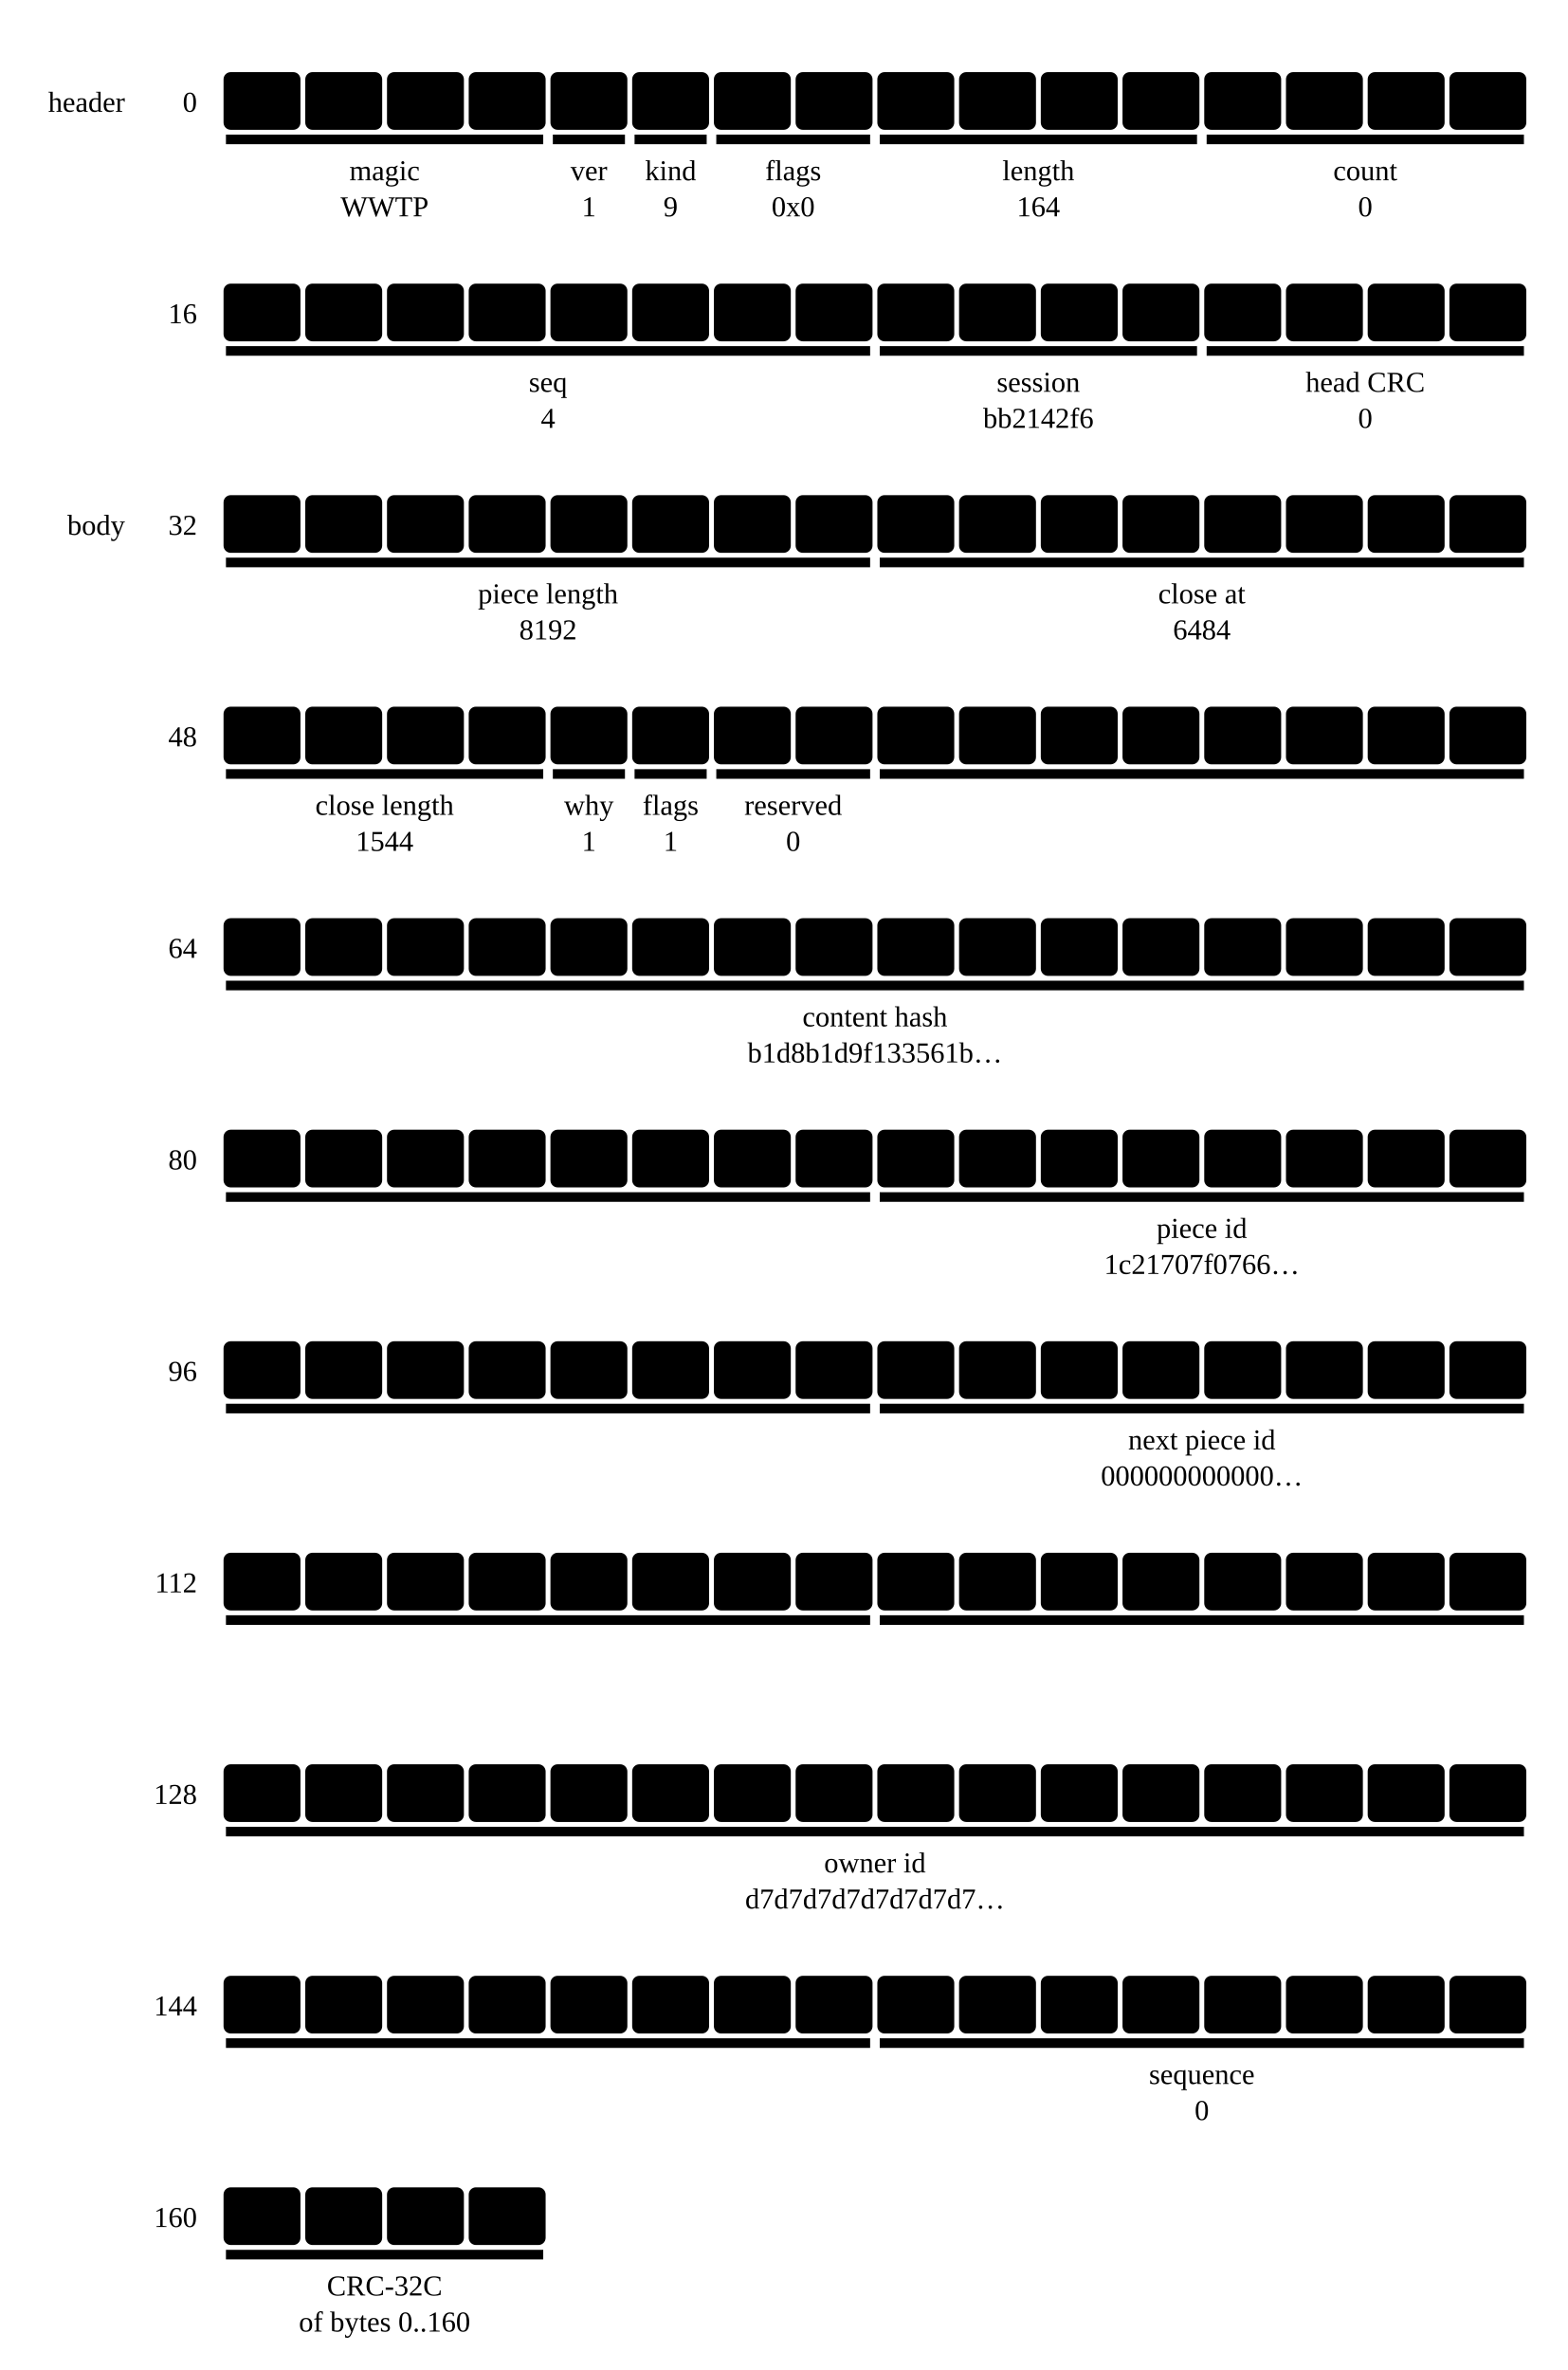
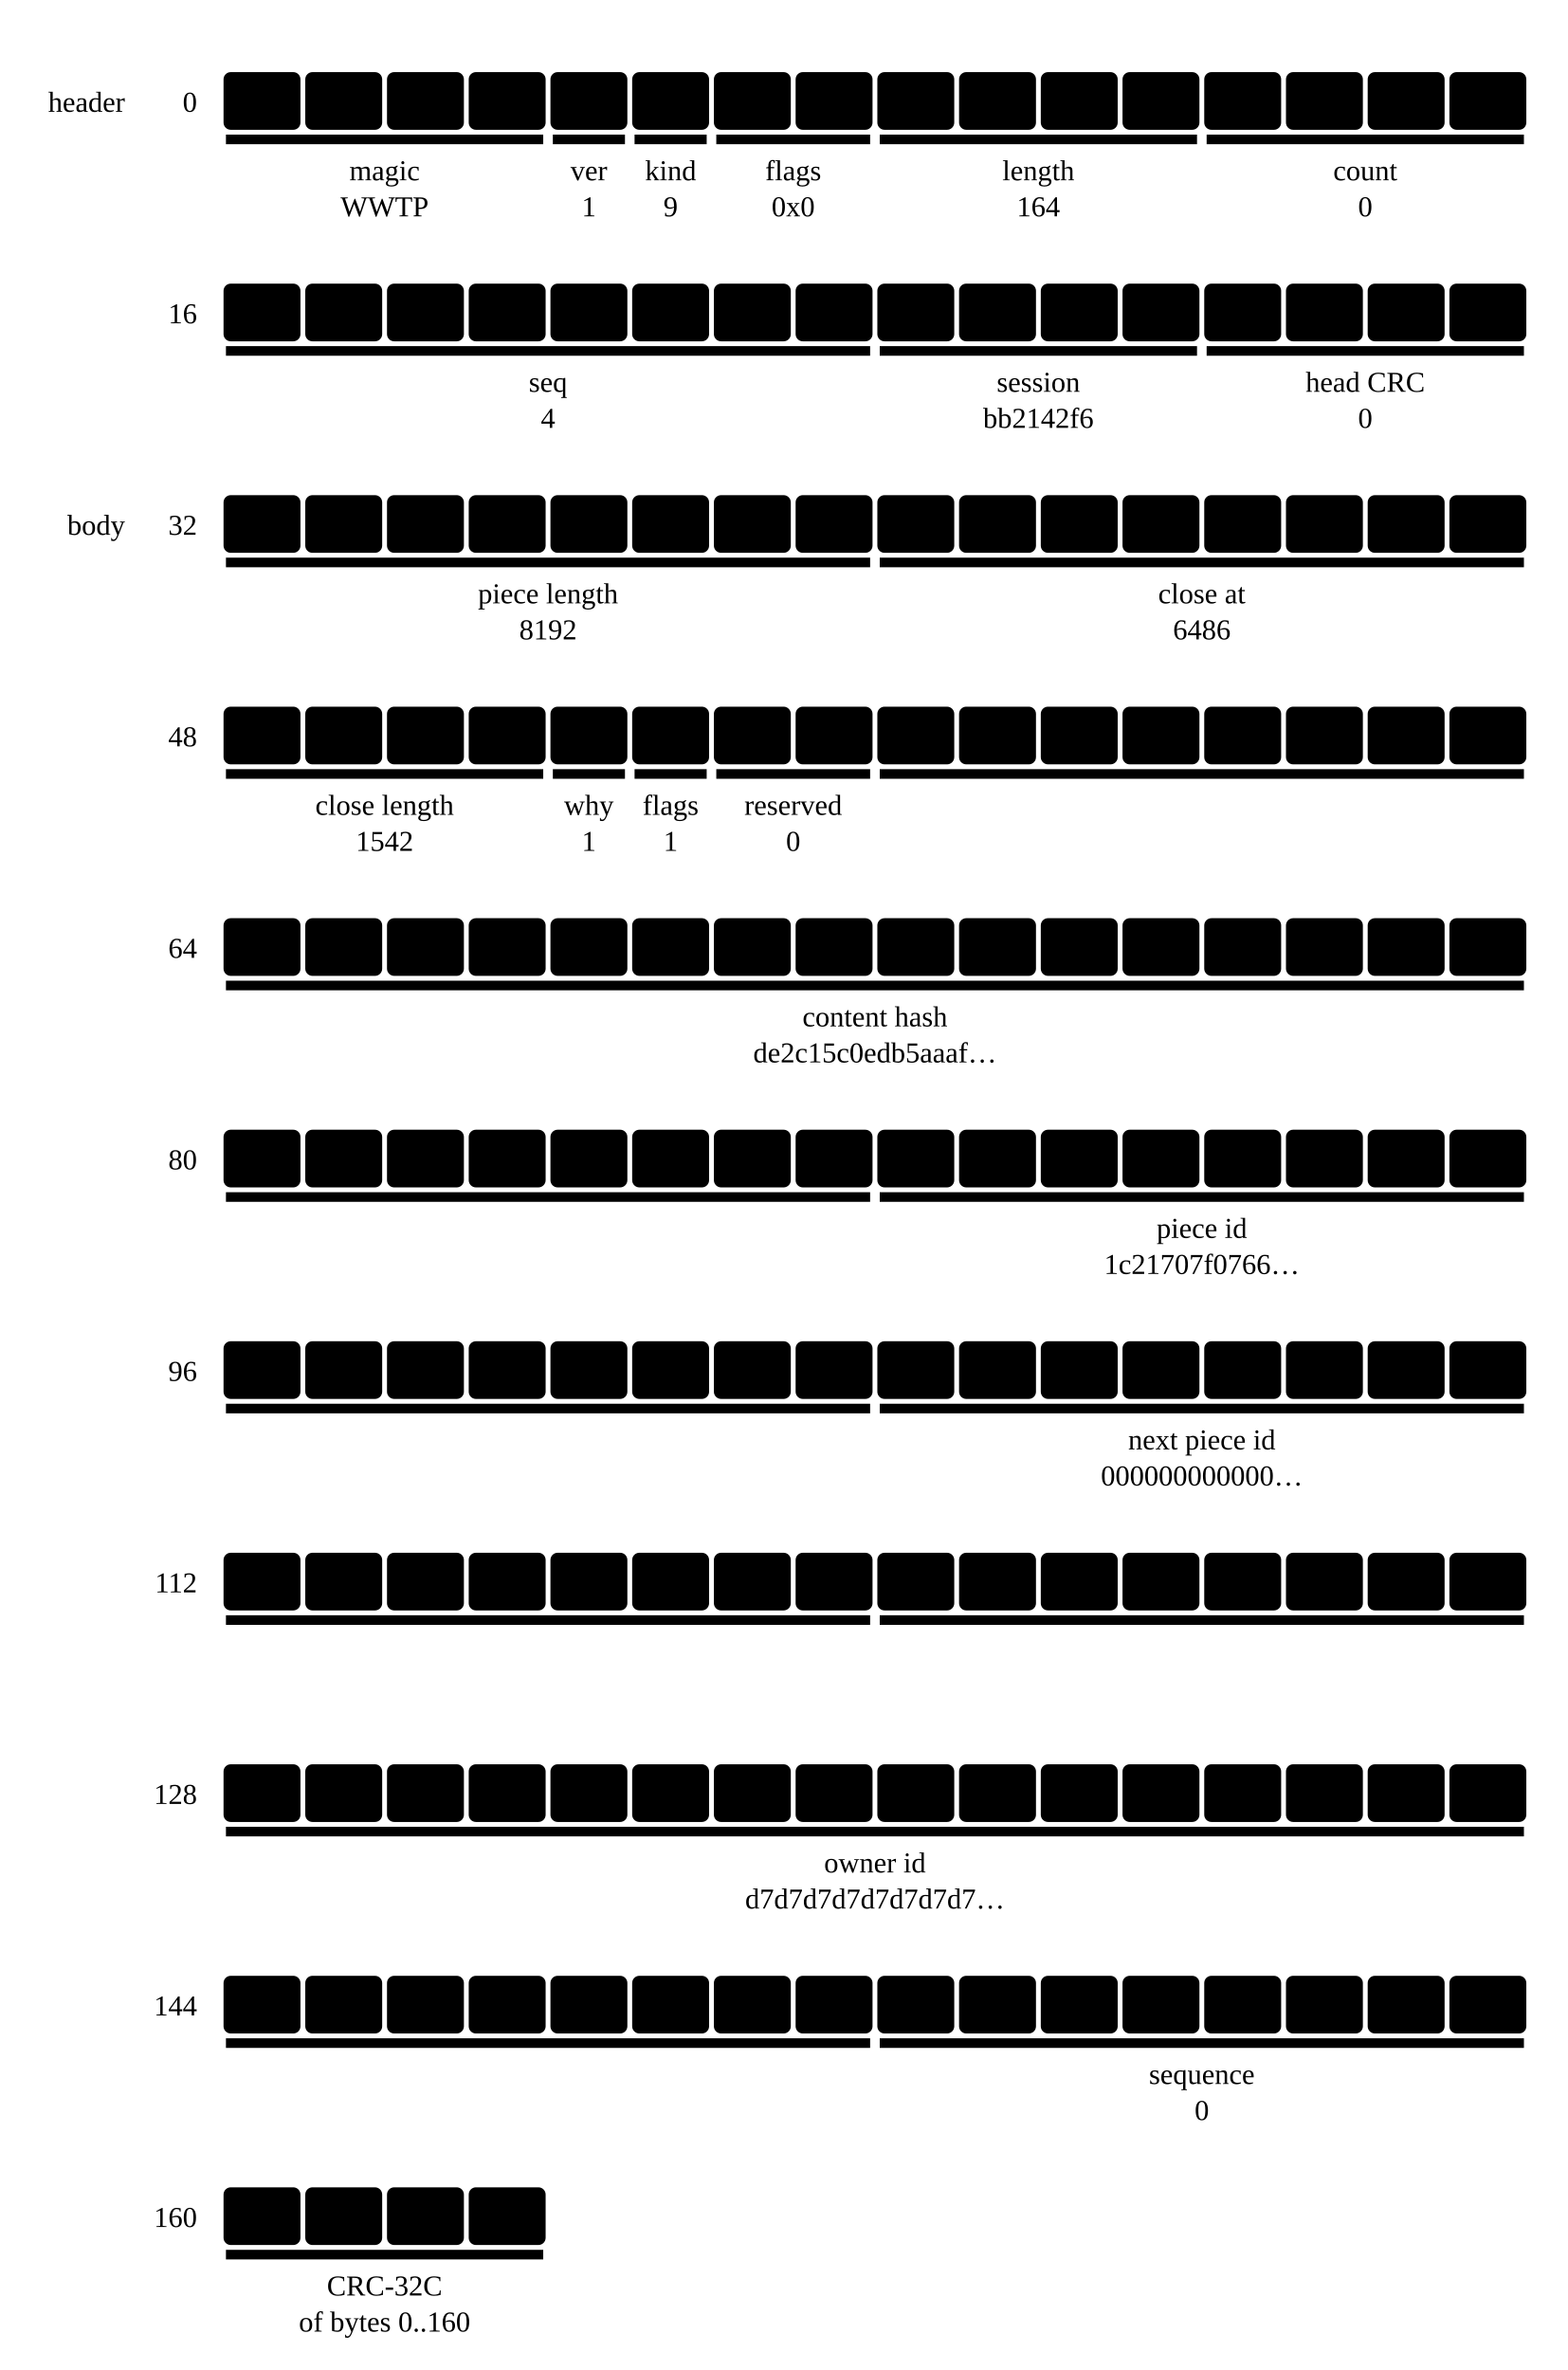
<svg xmlns="http://www.w3.org/2000/svg" class="ww-svg" viewBox="0 0 652 986" width="652" height="986" role="img" aria-label="The 164-byte tail of a closed piece of 8192 bytes: the piece's length, where its close is, why it closed, its content hash, its id, the next piece's id, its owner and its sequence number">
  <text x="82.0" y="46.5" text-anchor="end" class="soft mono">0</text>
  <text x="52.0" y="46.5" text-anchor="end" class="strong">header</text>
  <rect x="93.0" y="30.0" width="32.0" height="24.0" rx="3" class="tint-ink" />
  <text x="109.0" y="46.5" text-anchor="middle" class="mono">57</text>
  <rect x="127.0" y="30.0" width="32.0" height="24.0" rx="3" class="tint-ink" />
  <text x="143.0" y="46.5" text-anchor="middle" class="mono">57</text>
  <rect x="161.0" y="30.0" width="32.0" height="24.0" rx="3" class="tint-ink" />
  <text x="177.0" y="46.5" text-anchor="middle" class="mono">54</text>
  <rect x="195.0" y="30.0" width="32.0" height="24.0" rx="3" class="tint-ink" />
  <text x="211.0" y="46.5" text-anchor="middle" class="mono">50</text>
  <rect x="229.0" y="30.0" width="32.0" height="24.0" rx="3" class="tint-blue" />
  <text x="245.0" y="46.5" text-anchor="middle" class="mono">01</text>
  <rect x="263.0" y="30.0" width="32.0" height="24.0" rx="3" class="tint-blue" />
  <text x="279.0" y="46.5" text-anchor="middle" class="mono">09</text>
  <rect x="297.0" y="30.0" width="32.0" height="24.0" rx="3" class="tint-purple" />
  <text x="313.0" y="46.5" text-anchor="middle" class="mono">00</text>
  <rect x="331.0" y="30.0" width="32.0" height="24.0" rx="3" class="tint-purple" />
  <text x="347.0" y="46.5" text-anchor="middle" class="mono">00</text>
  <rect x="365.0" y="30.0" width="32.0" height="24.0" rx="3" class="tint-green" />
  <text x="381.0" y="46.5" text-anchor="middle" class="mono">a4</text>
  <rect x="399.0" y="30.0" width="32.0" height="24.0" rx="3" class="tint-green" />
  <text x="415.0" y="46.5" text-anchor="middle" class="mono">00</text>
  <rect x="433.0" y="30.0" width="32.0" height="24.0" rx="3" class="tint-green" />
  <text x="449.0" y="46.5" text-anchor="middle" class="mono">00</text>
  <rect x="467.0" y="30.0" width="32.0" height="24.0" rx="3" class="tint-green" />
  <text x="483.0" y="46.5" text-anchor="middle" class="mono">00</text>
  <rect x="501.0" y="30.0" width="32.0" height="24.0" rx="3" class="tint-green" />
  <text x="517.0" y="46.5" text-anchor="middle" class="mono">00</text>
  <rect x="535.0" y="30.0" width="32.0" height="24.0" rx="3" class="tint-green" />
  <text x="551.0" y="46.5" text-anchor="middle" class="mono">00</text>
  <rect x="569.0" y="30.0" width="32.0" height="24.0" rx="3" class="tint-green" />
  <text x="585.0" y="46.5" text-anchor="middle" class="mono">00</text>
  <rect x="603.0" y="30.0" width="32.0" height="24.0" rx="3" class="tint-green" />
  <text x="619.0" y="46.5" text-anchor="middle" class="mono">00</text>
  <path d="M94.0 56.0 v4 H226.0 v-4" class="ink" />
  <text x="160.0" y="75.0" text-anchor="middle" class="ink">magic</text>
  <text x="160.0" y="90.0" text-anchor="middle" class="soft small">WWTP</text>
  <path d="M230.0 56.0 v4 H260.0 v-4" class="blue" />
  <text x="245.0" y="75.0" text-anchor="middle" class="blue">ver</text>
  <text x="245.0" y="90.0" text-anchor="middle" class="soft small">1</text>
  <path d="M264.0 56.0 v4 H294.0 v-4" class="blue" />
  <text x="279.0" y="75.0" text-anchor="middle" class="blue">kind</text>
  <text x="279.0" y="90.0" text-anchor="middle" class="soft small">9</text>
  <path d="M298.0 56.0 v4 H362.0 v-4" class="purple" />
  <text x="330.0" y="75.0" text-anchor="middle" class="purple">flags</text>
  <text x="330.0" y="90.0" text-anchor="middle" class="soft small">0x0</text>
  <path d="M366.0 56.0 v4 H498.0 v-4" class="green" />
  <text x="432.0" y="75.0" text-anchor="middle" class="green">length</text>
  <text x="432.0" y="90.0" text-anchor="middle" class="soft small">164</text>
  <path d="M502.0 56.0 v4 H634.0 v-4" class="green" />
  <text x="568.0" y="75.0" text-anchor="middle" class="green">count</text>
  <text x="568.0" y="90.0" text-anchor="middle" class="soft small">0</text>
  <text x="82.0" y="134.5" text-anchor="end" class="soft mono">16</text>
  <rect x="93.0" y="118.0" width="32.0" height="24.0" rx="3" class="tint-amber" />
  <text x="109.0" y="134.5" text-anchor="middle" class="mono">04</text>
  <rect x="127.0" y="118.0" width="32.0" height="24.0" rx="3" class="tint-amber" />
  <text x="143.0" y="134.5" text-anchor="middle" class="mono">00</text>
  <rect x="161.0" y="118.0" width="32.0" height="24.0" rx="3" class="tint-amber" />
  <text x="177.0" y="134.5" text-anchor="middle" class="mono">00</text>
  <rect x="195.0" y="118.0" width="32.0" height="24.0" rx="3" class="tint-amber" />
  <text x="211.0" y="134.5" text-anchor="middle" class="mono">00</text>
  <rect x="229.0" y="118.0" width="32.0" height="24.0" rx="3" class="tint-amber" />
  <text x="245.0" y="134.5" text-anchor="middle" class="mono">00</text>
  <rect x="263.0" y="118.0" width="32.0" height="24.0" rx="3" class="tint-amber" />
  <text x="279.0" y="134.5" text-anchor="middle" class="mono">00</text>
  <rect x="297.0" y="118.0" width="32.0" height="24.0" rx="3" class="tint-amber" />
  <text x="313.0" y="134.5" text-anchor="middle" class="mono">00</text>
  <rect x="331.0" y="118.0" width="32.0" height="24.0" rx="3" class="tint-amber" />
  <text x="347.0" y="134.5" text-anchor="middle" class="mono">00</text>
  <rect x="365.0" y="118.0" width="32.0" height="24.0" rx="3" class="tint-teal" />
  <text x="381.0" y="134.5" text-anchor="middle" class="mono">f6</text>
  <rect x="399.0" y="118.0" width="32.0" height="24.0" rx="3" class="tint-teal" />
  <text x="415.0" y="134.5" text-anchor="middle" class="mono">42</text>
  <rect x="433.0" y="118.0" width="32.0" height="24.0" rx="3" class="tint-teal" />
  <text x="449.0" y="134.5" text-anchor="middle" class="mono">21</text>
  <rect x="467.0" y="118.0" width="32.0" height="24.0" rx="3" class="tint-teal" />
  <text x="483.0" y="134.5" text-anchor="middle" class="mono">bb</text>
  <rect x="501.0" y="118.0" width="32.0" height="24.0" rx="3" class="tint-ink" />
  <text x="517.0" y="134.5" text-anchor="middle" class="mono">00</text>
  <rect x="535.0" y="118.0" width="32.0" height="24.0" rx="3" class="tint-ink" />
  <text x="551.0" y="134.5" text-anchor="middle" class="mono">00</text>
  <rect x="569.0" y="118.0" width="32.0" height="24.0" rx="3" class="tint-ink" />
  <text x="585.0" y="134.5" text-anchor="middle" class="mono">00</text>
  <rect x="603.0" y="118.0" width="32.0" height="24.0" rx="3" class="tint-ink" />
  <text x="619.0" y="134.5" text-anchor="middle" class="mono">00</text>
  <path d="M94.0 144.0 v4 H362.0 v-4" class="amber" />
  <text x="228.0" y="163.0" text-anchor="middle" class="amber">seq</text>
  <text x="228.0" y="178.0" text-anchor="middle" class="soft small">4</text>
  <path d="M366.0 144.0 v4 H498.0 v-4" class="teal" />
  <text x="432.0" y="163.0" text-anchor="middle" class="teal">session</text>
  <text x="432.0" y="178.0" text-anchor="middle" class="soft small">bb2142f6</text>
  <path d="M502.0 144.0 v4 H634.0 v-4" class="ink" />
  <text x="568.0" y="163.0" text-anchor="middle" class="ink">head CRC</text>
  <text x="568.0" y="178.0" text-anchor="middle" class="soft small">0</text>
  <text x="82.0" y="222.5" text-anchor="end" class="soft mono">32</text>
  <text x="52.0" y="222.5" text-anchor="end" class="strong">body</text>
  <rect x="93.0" y="206.0" width="32.0" height="24.0" rx="3" class="tint-green" />
  <text x="109.0" y="222.5" text-anchor="middle" class="mono">00</text>
  <rect x="127.0" y="206.0" width="32.0" height="24.0" rx="3" class="tint-green" />
  <text x="143.0" y="222.5" text-anchor="middle" class="mono">20</text>
  <rect x="161.0" y="206.0" width="32.0" height="24.0" rx="3" class="tint-green" />
  <text x="177.0" y="222.5" text-anchor="middle" class="mono">00</text>
  <rect x="195.0" y="206.0" width="32.0" height="24.0" rx="3" class="tint-green" />
  <text x="211.0" y="222.5" text-anchor="middle" class="mono">00</text>
  <rect x="229.0" y="206.0" width="32.0" height="24.0" rx="3" class="tint-green" />
  <text x="245.0" y="222.5" text-anchor="middle" class="mono">00</text>
  <rect x="263.0" y="206.0" width="32.0" height="24.0" rx="3" class="tint-green" />
  <text x="279.0" y="222.5" text-anchor="middle" class="mono">00</text>
  <rect x="297.0" y="206.0" width="32.0" height="24.0" rx="3" class="tint-green" />
  <text x="313.0" y="222.5" text-anchor="middle" class="mono">00</text>
  <rect x="331.0" y="206.0" width="32.0" height="24.0" rx="3" class="tint-green" />
  <text x="347.0" y="222.5" text-anchor="middle" class="mono">00</text>
  <rect x="365.0" y="206.0" width="32.0" height="24.0" rx="3" class="tint-green" />
-   <text x="381.0" y="222.5" text-anchor="middle" class="mono">54</text>
+   <text x="381.0" y="222.5" text-anchor="middle" class="mono">56</text>
  <rect x="399.0" y="206.0" width="32.0" height="24.0" rx="3" class="tint-green" />
  <text x="415.0" y="222.5" text-anchor="middle" class="mono">19</text>
  <rect x="433.0" y="206.0" width="32.0" height="24.0" rx="3" class="tint-green" />
  <text x="449.0" y="222.5" text-anchor="middle" class="mono">00</text>
  <rect x="467.0" y="206.0" width="32.0" height="24.0" rx="3" class="tint-green" />
  <text x="483.0" y="222.5" text-anchor="middle" class="mono">00</text>
  <rect x="501.0" y="206.0" width="32.0" height="24.0" rx="3" class="tint-green" />
  <text x="517.0" y="222.5" text-anchor="middle" class="mono">00</text>
  <rect x="535.0" y="206.0" width="32.0" height="24.0" rx="3" class="tint-green" />
  <text x="551.0" y="222.5" text-anchor="middle" class="mono">00</text>
  <rect x="569.0" y="206.0" width="32.0" height="24.0" rx="3" class="tint-green" />
  <text x="585.0" y="222.5" text-anchor="middle" class="mono">00</text>
  <rect x="603.0" y="206.0" width="32.0" height="24.0" rx="3" class="tint-green" />
  <text x="619.0" y="222.5" text-anchor="middle" class="mono">00</text>
  <path d="M94.0 232.0 v4 H362.0 v-4" class="green" />
  <text x="228.0" y="251.0" text-anchor="middle" class="green">piece length</text>
  <text x="228.0" y="266.0" text-anchor="middle" class="soft small">8192</text>
  <path d="M366.0 232.0 v4 H634.0 v-4" class="green" />
  <text x="500.0" y="251.0" text-anchor="middle" class="green">close at</text>
-   <text x="500.0" y="266.0" text-anchor="middle" class="soft small">6484</text>
+   <text x="500.0" y="266.0" text-anchor="middle" class="soft small">6486</text>
  <text x="82.0" y="310.5" text-anchor="end" class="soft mono">48</text>
  <rect x="93.0" y="294.0" width="32.0" height="24.0" rx="3" class="tint-green" />
-   <text x="109.0" y="310.5" text-anchor="middle" class="mono">08</text>
+   <text x="109.0" y="310.5" text-anchor="middle" class="mono">06</text>
  <rect x="127.0" y="294.0" width="32.0" height="24.0" rx="3" class="tint-green" />
  <text x="143.0" y="310.5" text-anchor="middle" class="mono">06</text>
  <rect x="161.0" y="294.0" width="32.0" height="24.0" rx="3" class="tint-green" />
  <text x="177.0" y="310.5" text-anchor="middle" class="mono">00</text>
  <rect x="195.0" y="294.0" width="32.0" height="24.0" rx="3" class="tint-green" />
  <text x="211.0" y="310.5" text-anchor="middle" class="mono">00</text>
  <rect x="229.0" y="294.0" width="32.0" height="24.0" rx="3" class="tint-purple" />
  <text x="245.0" y="310.5" text-anchor="middle" class="mono">01</text>
  <rect x="263.0" y="294.0" width="32.0" height="24.0" rx="3" class="tint-purple" />
  <text x="279.0" y="310.5" text-anchor="middle" class="mono">01</text>
  <rect x="297.0" y="294.0" width="32.0" height="24.0" rx="3" class="tint-ink" />
  <text x="313.0" y="310.5" text-anchor="middle" class="mono">00</text>
  <rect x="331.0" y="294.0" width="32.0" height="24.0" rx="3" class="tint-ink" />
  <text x="347.0" y="310.5" text-anchor="middle" class="mono">00</text>
  <rect x="365.0" y="294.0" width="32.0" height="24.0" rx="3" class="tint-accent" />
-   <text x="381.0" y="310.5" text-anchor="middle" class="mono">b1</text>
+   <text x="381.0" y="310.5" text-anchor="middle" class="mono">de</text>
  <rect x="399.0" y="294.0" width="32.0" height="24.0" rx="3" class="tint-accent" />
-   <text x="415.0" y="310.5" text-anchor="middle" class="mono">d8</text>
+   <text x="415.0" y="310.5" text-anchor="middle" class="mono">2c</text>
  <rect x="433.0" y="294.0" width="32.0" height="24.0" rx="3" class="tint-accent" />
-   <text x="449.0" y="310.5" text-anchor="middle" class="mono">b1</text>
+   <text x="449.0" y="310.5" text-anchor="middle" class="mono">15</text>
  <rect x="467.0" y="294.0" width="32.0" height="24.0" rx="3" class="tint-accent" />
-   <text x="483.0" y="310.5" text-anchor="middle" class="mono">d9</text>
+   <text x="483.0" y="310.5" text-anchor="middle" class="mono">c0</text>
  <rect x="501.0" y="294.0" width="32.0" height="24.0" rx="3" class="tint-accent" />
-   <text x="517.0" y="310.5" text-anchor="middle" class="mono">f1</text>
+   <text x="517.0" y="310.5" text-anchor="middle" class="mono">ed</text>
  <rect x="535.0" y="294.0" width="32.0" height="24.0" rx="3" class="tint-accent" />
-   <text x="551.0" y="310.5" text-anchor="middle" class="mono">33</text>
+   <text x="551.0" y="310.5" text-anchor="middle" class="mono">b5</text>
  <rect x="569.0" y="294.0" width="32.0" height="24.0" rx="3" class="tint-accent" />
-   <text x="585.0" y="310.5" text-anchor="middle" class="mono">56</text>
+   <text x="585.0" y="310.5" text-anchor="middle" class="mono">aa</text>
  <rect x="603.0" y="294.0" width="32.0" height="24.0" rx="3" class="tint-accent" />
-   <text x="619.0" y="310.5" text-anchor="middle" class="mono">1b</text>
+   <text x="619.0" y="310.5" text-anchor="middle" class="mono">af</text>
  <path d="M94.0 320.0 v4 H226.0 v-4" class="green" />
  <text x="160.0" y="339.0" text-anchor="middle" class="green">close length</text>
-   <text x="160.0" y="354.0" text-anchor="middle" class="soft small">1544</text>
+   <text x="160.0" y="354.0" text-anchor="middle" class="soft small">1542</text>
  <path d="M230.0 320.0 v4 H260.0 v-4" class="purple" />
  <text x="245.0" y="339.0" text-anchor="middle" class="purple">why</text>
  <text x="245.0" y="354.0" text-anchor="middle" class="soft small">1</text>
  <path d="M264.0 320.0 v4 H294.0 v-4" class="purple" />
  <text x="279.0" y="339.0" text-anchor="middle" class="purple">flags</text>
  <text x="279.0" y="354.0" text-anchor="middle" class="soft small">1</text>
  <path d="M298.0 320.0 v4 H362.0 v-4" class="ink" />
  <text x="330.0" y="339.0" text-anchor="middle" class="ink">reserved</text>
  <text x="330.0" y="354.0" text-anchor="middle" class="soft small">0</text>
  <path d="M366.0 320.0 v4 H634.0 v-4" class="accent" />
  <text x="82.0" y="398.5" text-anchor="end" class="soft mono">64</text>
  <rect x="93.0" y="382.0" width="32.0" height="24.0" rx="3" class="tint-accent" />
-   <text x="109.0" y="398.5" text-anchor="middle" class="mono">9a</text>
+   <text x="109.0" y="398.5" text-anchor="middle" class="mono">16</text>
  <rect x="127.0" y="382.0" width="32.0" height="24.0" rx="3" class="tint-accent" />
-   <text x="143.0" y="398.5" text-anchor="middle" class="mono">27</text>
+   <text x="143.0" y="398.5" text-anchor="middle" class="mono">79</text>
  <rect x="161.0" y="382.0" width="32.0" height="24.0" rx="3" class="tint-accent" />
-   <text x="177.0" y="398.5" text-anchor="middle" class="mono">9b</text>
+   <text x="177.0" y="398.5" text-anchor="middle" class="mono">20</text>
  <rect x="195.0" y="382.0" width="32.0" height="24.0" rx="3" class="tint-accent" />
-   <text x="211.0" y="398.5" text-anchor="middle" class="mono">99</text>
+   <text x="211.0" y="398.5" text-anchor="middle" class="mono">4d</text>
  <rect x="229.0" y="382.0" width="32.0" height="24.0" rx="3" class="tint-accent" />
-   <text x="245.0" y="398.5" text-anchor="middle" class="mono">3f</text>
+   <text x="245.0" y="398.5" text-anchor="middle" class="mono">8c</text>
  <rect x="263.0" y="382.0" width="32.0" height="24.0" rx="3" class="tint-accent" />
-   <text x="279.0" y="398.5" text-anchor="middle" class="mono">6e</text>
+   <text x="279.0" y="398.5" text-anchor="middle" class="mono">e0</text>
  <rect x="297.0" y="382.0" width="32.0" height="24.0" rx="3" class="tint-accent" />
-   <text x="313.0" y="398.5" text-anchor="middle" class="mono">e2</text>
+   <text x="313.0" y="398.5" text-anchor="middle" class="mono">6c</text>
  <rect x="331.0" y="382.0" width="32.0" height="24.0" rx="3" class="tint-accent" />
-   <text x="347.0" y="398.5" text-anchor="middle" class="mono">21</text>
+   <text x="347.0" y="398.5" text-anchor="middle" class="mono">76</text>
  <rect x="365.0" y="382.0" width="32.0" height="24.0" rx="3" class="tint-accent" />
-   <text x="381.0" y="398.5" text-anchor="middle" class="mono">a6</text>
+   <text x="381.0" y="398.5" text-anchor="middle" class="mono">8b</text>
  <rect x="399.0" y="382.0" width="32.0" height="24.0" rx="3" class="tint-accent" />
-   <text x="415.0" y="398.5" text-anchor="middle" class="mono">fa</text>
+   <text x="415.0" y="398.5" text-anchor="middle" class="mono">4d</text>
  <rect x="433.0" y="382.0" width="32.0" height="24.0" rx="3" class="tint-accent" />
-   <text x="449.0" y="398.5" text-anchor="middle" class="mono">f8</text>
+   <text x="449.0" y="398.5" text-anchor="middle" class="mono">5f</text>
  <rect x="467.0" y="382.0" width="32.0" height="24.0" rx="3" class="tint-accent" />
-   <text x="483.0" y="398.5" text-anchor="middle" class="mono">50</text>
+   <text x="483.0" y="398.5" text-anchor="middle" class="mono">73</text>
  <rect x="501.0" y="382.0" width="32.0" height="24.0" rx="3" class="tint-accent" />
-   <text x="517.0" y="398.5" text-anchor="middle" class="mono">97</text>
+   <text x="517.0" y="398.5" text-anchor="middle" class="mono">c1</text>
  <rect x="535.0" y="382.0" width="32.0" height="24.0" rx="3" class="tint-accent" />
-   <text x="551.0" y="398.5" text-anchor="middle" class="mono">20</text>
+   <text x="551.0" y="398.5" text-anchor="middle" class="mono">35</text>
  <rect x="569.0" y="382.0" width="32.0" height="24.0" rx="3" class="tint-accent" />
-   <text x="585.0" y="398.5" text-anchor="middle" class="mono">55</text>
+   <text x="585.0" y="398.5" text-anchor="middle" class="mono">e2</text>
  <rect x="603.0" y="382.0" width="32.0" height="24.0" rx="3" class="tint-accent" />
-   <text x="619.0" y="398.5" text-anchor="middle" class="mono">7f</text>
+   <text x="619.0" y="398.5" text-anchor="middle" class="mono">ef</text>
  <path d="M94.0 408.0 v4 H634.0 v-4" class="accent" />
  <text x="364.0" y="427.0" text-anchor="middle" class="accent">content hash</text>
-   <text x="364.0" y="442.0" text-anchor="middle" class="soft small">b1d8b1d9f133561b…</text>
+   <text x="364.0" y="442.0" text-anchor="middle" class="soft small">de2c15c0edb5aaaf…</text>
  <text x="82.0" y="486.5" text-anchor="end" class="soft mono">80</text>
  <rect x="93.0" y="470.0" width="32.0" height="24.0" rx="3" class="tint-accent" />
-   <text x="109.0" y="486.5" text-anchor="middle" class="mono">6a</text>
+   <text x="109.0" y="486.5" text-anchor="middle" class="mono">d3</text>
  <rect x="127.0" y="470.0" width="32.0" height="24.0" rx="3" class="tint-accent" />
-   <text x="143.0" y="486.5" text-anchor="middle" class="mono">5a</text>
+   <text x="143.0" y="486.5" text-anchor="middle" class="mono">18</text>
  <rect x="161.0" y="470.0" width="32.0" height="24.0" rx="3" class="tint-accent" />
-   <text x="177.0" y="486.5" text-anchor="middle" class="mono">b3</text>
+   <text x="177.0" y="486.5" text-anchor="middle" class="mono">37</text>
  <rect x="195.0" y="470.0" width="32.0" height="24.0" rx="3" class="tint-accent" />
-   <text x="211.0" y="486.5" text-anchor="middle" class="mono">28</text>
+   <text x="211.0" y="486.5" text-anchor="middle" class="mono">52</text>
  <rect x="229.0" y="470.0" width="32.0" height="24.0" rx="3" class="tint-accent" />
-   <text x="245.0" y="486.5" text-anchor="middle" class="mono">76</text>
+   <text x="245.0" y="486.5" text-anchor="middle" class="mono">51</text>
  <rect x="263.0" y="470.0" width="32.0" height="24.0" rx="3" class="tint-accent" />
-   <text x="279.0" y="486.5" text-anchor="middle" class="mono">0b</text>
+   <text x="279.0" y="486.5" text-anchor="middle" class="mono">e6</text>
  <rect x="297.0" y="470.0" width="32.0" height="24.0" rx="3" class="tint-accent" />
-   <text x="313.0" y="486.5" text-anchor="middle" class="mono">fa</text>
+   <text x="313.0" y="486.5" text-anchor="middle" class="mono">4d</text>
  <rect x="331.0" y="470.0" width="32.0" height="24.0" rx="3" class="tint-accent" />
-   <text x="347.0" y="486.5" text-anchor="middle" class="mono">b6</text>
+   <text x="347.0" y="486.5" text-anchor="middle" class="mono">f6</text>
  <rect x="365.0" y="470.0" width="32.0" height="24.0" rx="3" class="tint-teal" />
  <text x="381.0" y="486.5" text-anchor="middle" class="mono">1c</text>
  <rect x="399.0" y="470.0" width="32.0" height="24.0" rx="3" class="tint-teal" />
  <text x="415.0" y="486.5" text-anchor="middle" class="mono">21</text>
  <rect x="433.0" y="470.0" width="32.0" height="24.0" rx="3" class="tint-teal" />
  <text x="449.0" y="486.5" text-anchor="middle" class="mono">70</text>
  <rect x="467.0" y="470.0" width="32.0" height="24.0" rx="3" class="tint-teal" />
  <text x="483.0" y="486.5" text-anchor="middle" class="mono">7f</text>
  <rect x="501.0" y="470.0" width="32.0" height="24.0" rx="3" class="tint-teal" />
  <text x="517.0" y="486.5" text-anchor="middle" class="mono">07</text>
  <rect x="535.0" y="470.0" width="32.0" height="24.0" rx="3" class="tint-teal" />
  <text x="551.0" y="486.5" text-anchor="middle" class="mono">66</text>
  <rect x="569.0" y="470.0" width="32.0" height="24.0" rx="3" class="tint-teal" />
  <text x="585.0" y="486.5" text-anchor="middle" class="mono">ca</text>
  <rect x="603.0" y="470.0" width="32.0" height="24.0" rx="3" class="tint-teal" />
  <text x="619.0" y="486.5" text-anchor="middle" class="mono">01</text>
  <path d="M94.0 496.0 v4 H362.0 v-4" class="accent" />
  <path d="M366.0 496.0 v4 H634.0 v-4" class="teal" />
  <text x="500.0" y="515.0" text-anchor="middle" class="teal">piece id</text>
  <text x="500.0" y="530.0" text-anchor="middle" class="soft small">1c21707f0766…</text>
  <text x="82.0" y="574.5" text-anchor="end" class="soft mono">96</text>
  <rect x="93.0" y="558.0" width="32.0" height="24.0" rx="3" class="tint-teal" />
  <text x="109.0" y="574.5" text-anchor="middle" class="mono">ba</text>
  <rect x="127.0" y="558.0" width="32.0" height="24.0" rx="3" class="tint-teal" />
  <text x="143.0" y="574.5" text-anchor="middle" class="mono">1c</text>
  <rect x="161.0" y="558.0" width="32.0" height="24.0" rx="3" class="tint-teal" />
  <text x="177.0" y="574.5" text-anchor="middle" class="mono">da</text>
  <rect x="195.0" y="558.0" width="32.0" height="24.0" rx="3" class="tint-teal" />
  <text x="211.0" y="574.5" text-anchor="middle" class="mono">d8</text>
  <rect x="229.0" y="558.0" width="32.0" height="24.0" rx="3" class="tint-teal" />
  <text x="245.0" y="574.5" text-anchor="middle" class="mono">d8</text>
  <rect x="263.0" y="558.0" width="32.0" height="24.0" rx="3" class="tint-teal" />
  <text x="279.0" y="574.5" text-anchor="middle" class="mono">d5</text>
  <rect x="297.0" y="558.0" width="32.0" height="24.0" rx="3" class="tint-teal" />
  <text x="313.0" y="574.5" text-anchor="middle" class="mono">24</text>
  <rect x="331.0" y="558.0" width="32.0" height="24.0" rx="3" class="tint-teal" />
  <text x="347.0" y="574.5" text-anchor="middle" class="mono">25</text>
  <rect x="365.0" y="558.0" width="32.0" height="24.0" rx="3" class="tint-teal" />
  <text x="381.0" y="574.5" text-anchor="middle" class="mono">00</text>
  <rect x="399.0" y="558.0" width="32.0" height="24.0" rx="3" class="tint-teal" />
  <text x="415.0" y="574.5" text-anchor="middle" class="mono">00</text>
  <rect x="433.0" y="558.0" width="32.0" height="24.0" rx="3" class="tint-teal" />
  <text x="449.0" y="574.5" text-anchor="middle" class="mono">00</text>
  <rect x="467.0" y="558.0" width="32.0" height="24.0" rx="3" class="tint-teal" />
  <text x="483.0" y="574.5" text-anchor="middle" class="mono">00</text>
  <rect x="501.0" y="558.0" width="32.0" height="24.0" rx="3" class="tint-teal" />
  <text x="517.0" y="574.5" text-anchor="middle" class="mono">00</text>
  <rect x="535.0" y="558.0" width="32.0" height="24.0" rx="3" class="tint-teal" />
  <text x="551.0" y="574.5" text-anchor="middle" class="mono">00</text>
  <rect x="569.0" y="558.0" width="32.0" height="24.0" rx="3" class="tint-teal" />
  <text x="585.0" y="574.5" text-anchor="middle" class="mono">00</text>
  <rect x="603.0" y="558.0" width="32.0" height="24.0" rx="3" class="tint-teal" />
  <text x="619.0" y="574.5" text-anchor="middle" class="mono">00</text>
  <path d="M94.0 584.0 v4 H362.0 v-4" class="teal" />
  <path d="M366.0 584.0 v4 H634.0 v-4" class="teal" />
  <text x="500.0" y="603.0" text-anchor="middle" class="teal">next piece id</text>
  <text x="500.0" y="618.0" text-anchor="middle" class="soft small">000000000000…</text>
  <text x="82.0" y="662.5" text-anchor="end" class="soft mono">112</text>
  <rect x="93.0" y="646.0" width="32.0" height="24.0" rx="3" class="tint-teal" />
  <text x="109.0" y="662.5" text-anchor="middle" class="mono">00</text>
  <rect x="127.0" y="646.0" width="32.0" height="24.0" rx="3" class="tint-teal" />
  <text x="143.0" y="662.5" text-anchor="middle" class="mono">00</text>
  <rect x="161.0" y="646.0" width="32.0" height="24.0" rx="3" class="tint-teal" />
  <text x="177.0" y="662.5" text-anchor="middle" class="mono">00</text>
  <rect x="195.0" y="646.0" width="32.0" height="24.0" rx="3" class="tint-teal" />
  <text x="211.0" y="662.5" text-anchor="middle" class="mono">00</text>
  <rect x="229.0" y="646.0" width="32.0" height="24.0" rx="3" class="tint-teal" />
  <text x="245.0" y="662.5" text-anchor="middle" class="mono">00</text>
  <rect x="263.0" y="646.0" width="32.0" height="24.0" rx="3" class="tint-teal" />
  <text x="279.0" y="662.5" text-anchor="middle" class="mono">00</text>
  <rect x="297.0" y="646.0" width="32.0" height="24.0" rx="3" class="tint-teal" />
  <text x="313.0" y="662.5" text-anchor="middle" class="mono">00</text>
  <rect x="331.0" y="646.0" width="32.0" height="24.0" rx="3" class="tint-teal" />
  <text x="347.0" y="662.5" text-anchor="middle" class="mono">00</text>
  <rect x="365.0" y="646.0" width="32.0" height="24.0" rx="3" class="tint-teal" />
  <text x="381.0" y="662.5" text-anchor="middle" class="mono">d7</text>
  <rect x="399.0" y="646.0" width="32.0" height="24.0" rx="3" class="tint-teal" />
  <text x="415.0" y="662.5" text-anchor="middle" class="mono">d7</text>
  <rect x="433.0" y="646.0" width="32.0" height="24.0" rx="3" class="tint-teal" />
  <text x="449.0" y="662.5" text-anchor="middle" class="mono">d7</text>
  <rect x="467.0" y="646.0" width="32.0" height="24.0" rx="3" class="tint-teal" />
  <text x="483.0" y="662.5" text-anchor="middle" class="mono">d7</text>
  <rect x="501.0" y="646.0" width="32.0" height="24.0" rx="3" class="tint-teal" />
  <text x="517.0" y="662.5" text-anchor="middle" class="mono">d7</text>
  <rect x="535.0" y="646.0" width="32.0" height="24.0" rx="3" class="tint-teal" />
  <text x="551.0" y="662.5" text-anchor="middle" class="mono">d7</text>
  <rect x="569.0" y="646.0" width="32.0" height="24.0" rx="3" class="tint-teal" />
  <text x="585.0" y="662.5" text-anchor="middle" class="mono">d7</text>
  <rect x="603.0" y="646.0" width="32.0" height="24.0" rx="3" class="tint-teal" />
  <text x="619.0" y="662.5" text-anchor="middle" class="mono">d7</text>
  <path d="M94.0 672.0 v4 H362.0 v-4" class="teal" />
  <path d="M366.0 672.0 v4 H634.0 v-4" class="teal" />
  <text x="82.0" y="750.5" text-anchor="end" class="soft mono">128</text>
  <rect x="93.0" y="734.0" width="32.0" height="24.0" rx="3" class="tint-teal" />
  <text x="109.0" y="750.5" text-anchor="middle" class="mono">d7</text>
  <rect x="127.0" y="734.0" width="32.0" height="24.0" rx="3" class="tint-teal" />
  <text x="143.0" y="750.5" text-anchor="middle" class="mono">d7</text>
  <rect x="161.0" y="734.0" width="32.0" height="24.0" rx="3" class="tint-teal" />
  <text x="177.0" y="750.5" text-anchor="middle" class="mono">d7</text>
  <rect x="195.0" y="734.0" width="32.0" height="24.0" rx="3" class="tint-teal" />
  <text x="211.0" y="750.5" text-anchor="middle" class="mono">d7</text>
  <rect x="229.0" y="734.0" width="32.0" height="24.0" rx="3" class="tint-teal" />
  <text x="245.0" y="750.5" text-anchor="middle" class="mono">d7</text>
  <rect x="263.0" y="734.0" width="32.0" height="24.0" rx="3" class="tint-teal" />
  <text x="279.0" y="750.5" text-anchor="middle" class="mono">d7</text>
  <rect x="297.0" y="734.0" width="32.0" height="24.0" rx="3" class="tint-teal" />
  <text x="313.0" y="750.5" text-anchor="middle" class="mono">d7</text>
  <rect x="331.0" y="734.0" width="32.0" height="24.0" rx="3" class="tint-teal" />
  <text x="347.0" y="750.5" text-anchor="middle" class="mono">d7</text>
  <rect x="365.0" y="734.0" width="32.0" height="24.0" rx="3" class="tint-teal" />
  <text x="381.0" y="750.5" text-anchor="middle" class="mono">d7</text>
  <rect x="399.0" y="734.0" width="32.0" height="24.0" rx="3" class="tint-teal" />
  <text x="415.0" y="750.5" text-anchor="middle" class="mono">d7</text>
  <rect x="433.0" y="734.0" width="32.0" height="24.0" rx="3" class="tint-teal" />
  <text x="449.0" y="750.5" text-anchor="middle" class="mono">d7</text>
  <rect x="467.0" y="734.0" width="32.0" height="24.0" rx="3" class="tint-teal" />
  <text x="483.0" y="750.5" text-anchor="middle" class="mono">d7</text>
  <rect x="501.0" y="734.0" width="32.0" height="24.0" rx="3" class="tint-teal" />
  <text x="517.0" y="750.5" text-anchor="middle" class="mono">d7</text>
  <rect x="535.0" y="734.0" width="32.0" height="24.0" rx="3" class="tint-teal" />
  <text x="551.0" y="750.5" text-anchor="middle" class="mono">d7</text>
  <rect x="569.0" y="734.0" width="32.0" height="24.0" rx="3" class="tint-teal" />
  <text x="585.0" y="750.5" text-anchor="middle" class="mono">d7</text>
  <rect x="603.0" y="734.0" width="32.0" height="24.0" rx="3" class="tint-teal" />
  <text x="619.0" y="750.5" text-anchor="middle" class="mono">d7</text>
  <path d="M94.0 760.0 v4 H634.0 v-4" class="teal" />
  <text x="364.0" y="779.0" text-anchor="middle" class="teal">owner id</text>
  <text x="364.0" y="794.0" text-anchor="middle" class="soft small">d7d7d7d7d7d7d7d7…</text>
  <text x="82.0" y="838.5" text-anchor="end" class="soft mono">144</text>
  <rect x="93.0" y="822.0" width="32.0" height="24.0" rx="3" class="tint-teal" />
  <text x="109.0" y="838.5" text-anchor="middle" class="mono">d7</text>
  <rect x="127.0" y="822.0" width="32.0" height="24.0" rx="3" class="tint-teal" />
  <text x="143.0" y="838.5" text-anchor="middle" class="mono">d7</text>
  <rect x="161.0" y="822.0" width="32.0" height="24.0" rx="3" class="tint-teal" />
  <text x="177.0" y="838.5" text-anchor="middle" class="mono">d7</text>
  <rect x="195.0" y="822.0" width="32.0" height="24.0" rx="3" class="tint-teal" />
  <text x="211.0" y="838.5" text-anchor="middle" class="mono">d7</text>
  <rect x="229.0" y="822.0" width="32.0" height="24.0" rx="3" class="tint-teal" />
  <text x="245.0" y="838.5" text-anchor="middle" class="mono">d7</text>
  <rect x="263.0" y="822.0" width="32.0" height="24.0" rx="3" class="tint-teal" />
  <text x="279.0" y="838.5" text-anchor="middle" class="mono">d7</text>
  <rect x="297.0" y="822.0" width="32.0" height="24.0" rx="3" class="tint-teal" />
  <text x="313.0" y="838.5" text-anchor="middle" class="mono">d7</text>
  <rect x="331.0" y="822.0" width="32.0" height="24.0" rx="3" class="tint-teal" />
  <text x="347.0" y="838.5" text-anchor="middle" class="mono">d7</text>
  <rect x="365.0" y="822.0" width="32.0" height="24.0" rx="3" class="tint-amber" />
  <text x="381.0" y="838.5" text-anchor="middle" class="mono">00</text>
  <rect x="399.0" y="822.0" width="32.0" height="24.0" rx="3" class="tint-amber" />
  <text x="415.0" y="838.5" text-anchor="middle" class="mono">00</text>
  <rect x="433.0" y="822.0" width="32.0" height="24.0" rx="3" class="tint-amber" />
  <text x="449.0" y="838.5" text-anchor="middle" class="mono">00</text>
  <rect x="467.0" y="822.0" width="32.0" height="24.0" rx="3" class="tint-amber" />
  <text x="483.0" y="838.5" text-anchor="middle" class="mono">00</text>
  <rect x="501.0" y="822.0" width="32.0" height="24.0" rx="3" class="tint-amber" />
  <text x="517.0" y="838.5" text-anchor="middle" class="mono">00</text>
  <rect x="535.0" y="822.0" width="32.0" height="24.0" rx="3" class="tint-amber" />
  <text x="551.0" y="838.5" text-anchor="middle" class="mono">00</text>
  <rect x="569.0" y="822.0" width="32.0" height="24.0" rx="3" class="tint-amber" />
  <text x="585.0" y="838.5" text-anchor="middle" class="mono">00</text>
  <rect x="603.0" y="822.0" width="32.0" height="24.0" rx="3" class="tint-amber" />
  <text x="619.0" y="838.5" text-anchor="middle" class="mono">00</text>
  <path d="M94.0 848.0 v4 H362.0 v-4" class="teal" />
  <path d="M366.0 848.0 v4 H634.0 v-4" class="amber" />
  <text x="500.0" y="867.0" text-anchor="middle" class="amber">sequence</text>
  <text x="500.0" y="882.0" text-anchor="middle" class="soft small">0</text>
  <text x="82.0" y="926.5" text-anchor="end" class="soft mono">160</text>
  <rect x="93.0" y="910.0" width="32.0" height="24.0" rx="3" class="tint-accent" />
-   <text x="109.0" y="926.5" text-anchor="middle" class="mono">c2</text>
+   <text x="109.0" y="926.5" text-anchor="middle" class="mono">e5</text>
  <rect x="127.0" y="910.0" width="32.0" height="24.0" rx="3" class="tint-accent" />
-   <text x="143.0" y="926.5" text-anchor="middle" class="mono">85</text>
+   <text x="143.0" y="926.5" text-anchor="middle" class="mono">62</text>
  <rect x="161.0" y="910.0" width="32.0" height="24.0" rx="3" class="tint-accent" />
-   <text x="177.0" y="926.5" text-anchor="middle" class="mono">81</text>
+   <text x="177.0" y="926.5" text-anchor="middle" class="mono">e1</text>
  <rect x="195.0" y="910.0" width="32.0" height="24.0" rx="3" class="tint-accent" />
-   <text x="211.0" y="926.5" text-anchor="middle" class="mono">00</text>
+   <text x="211.0" y="926.5" text-anchor="middle" class="mono">fe</text>
  <path d="M94.0 936.0 v4 H226.0 v-4" class="accent" />
  <text x="160.0" y="955.0" text-anchor="middle" class="accent">CRC-32C</text>
  <text x="160.0" y="970.0" text-anchor="middle" class="soft small">of bytes 0..160</text>
</svg>
